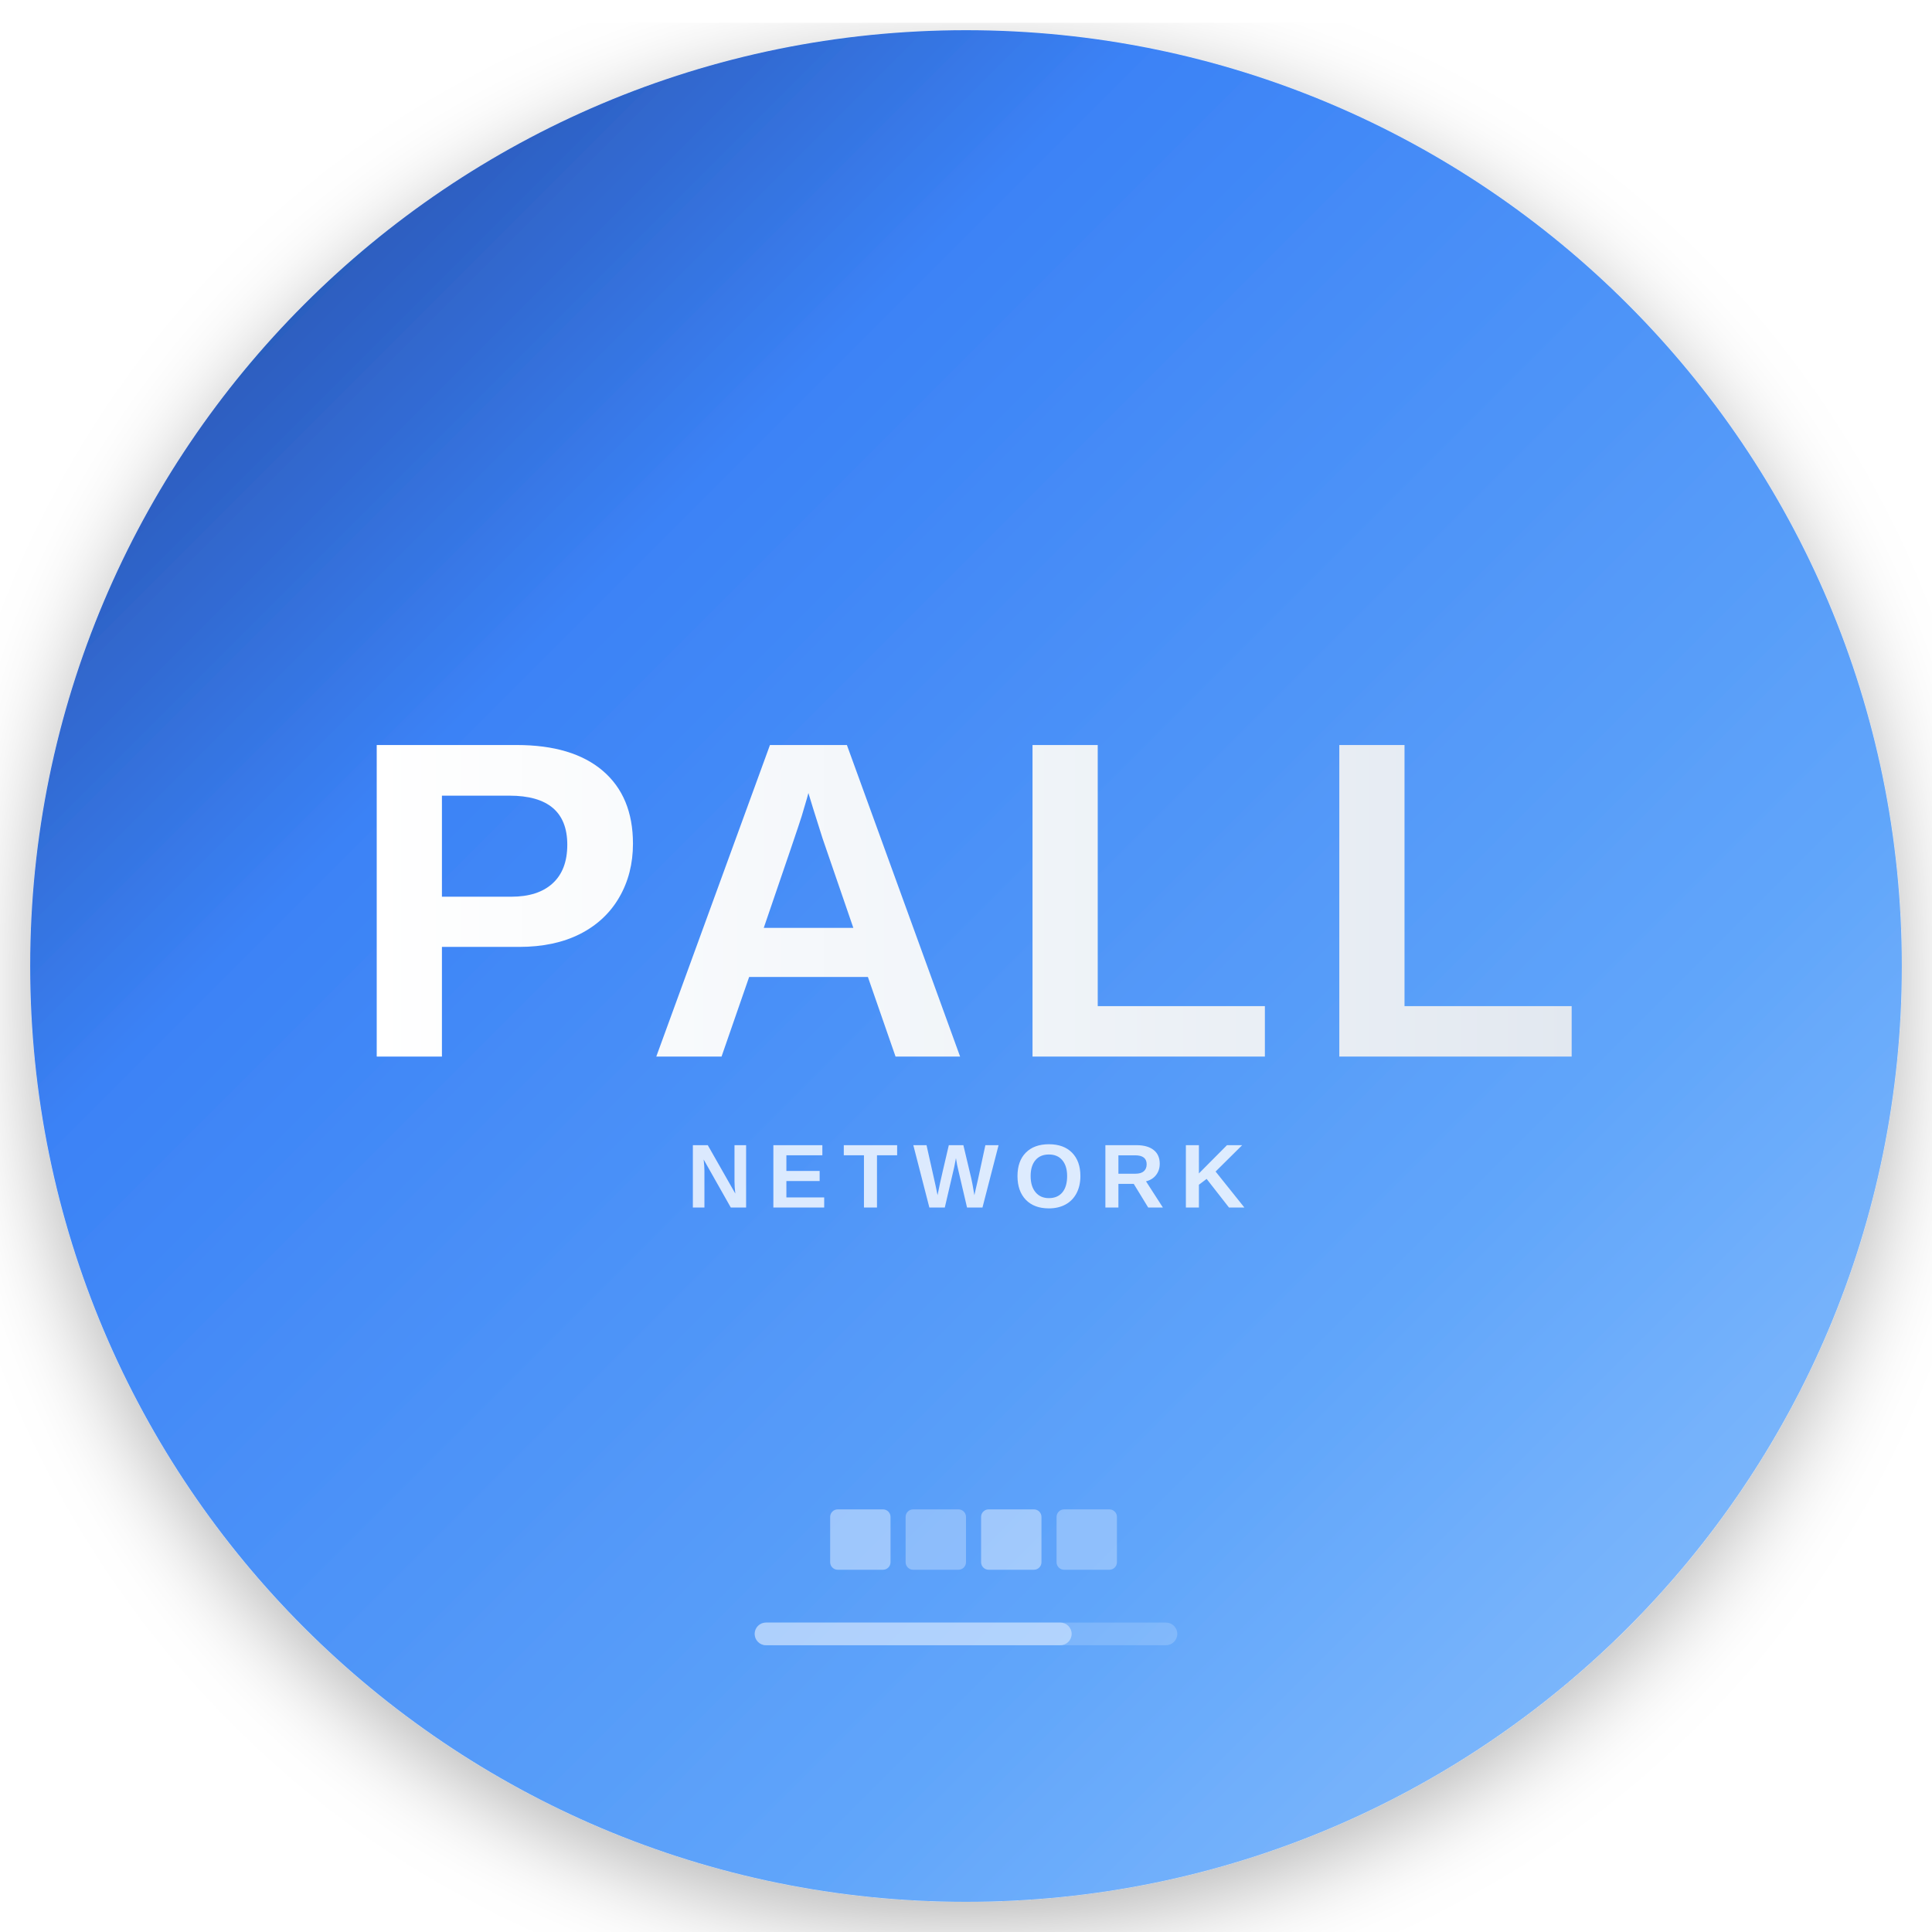
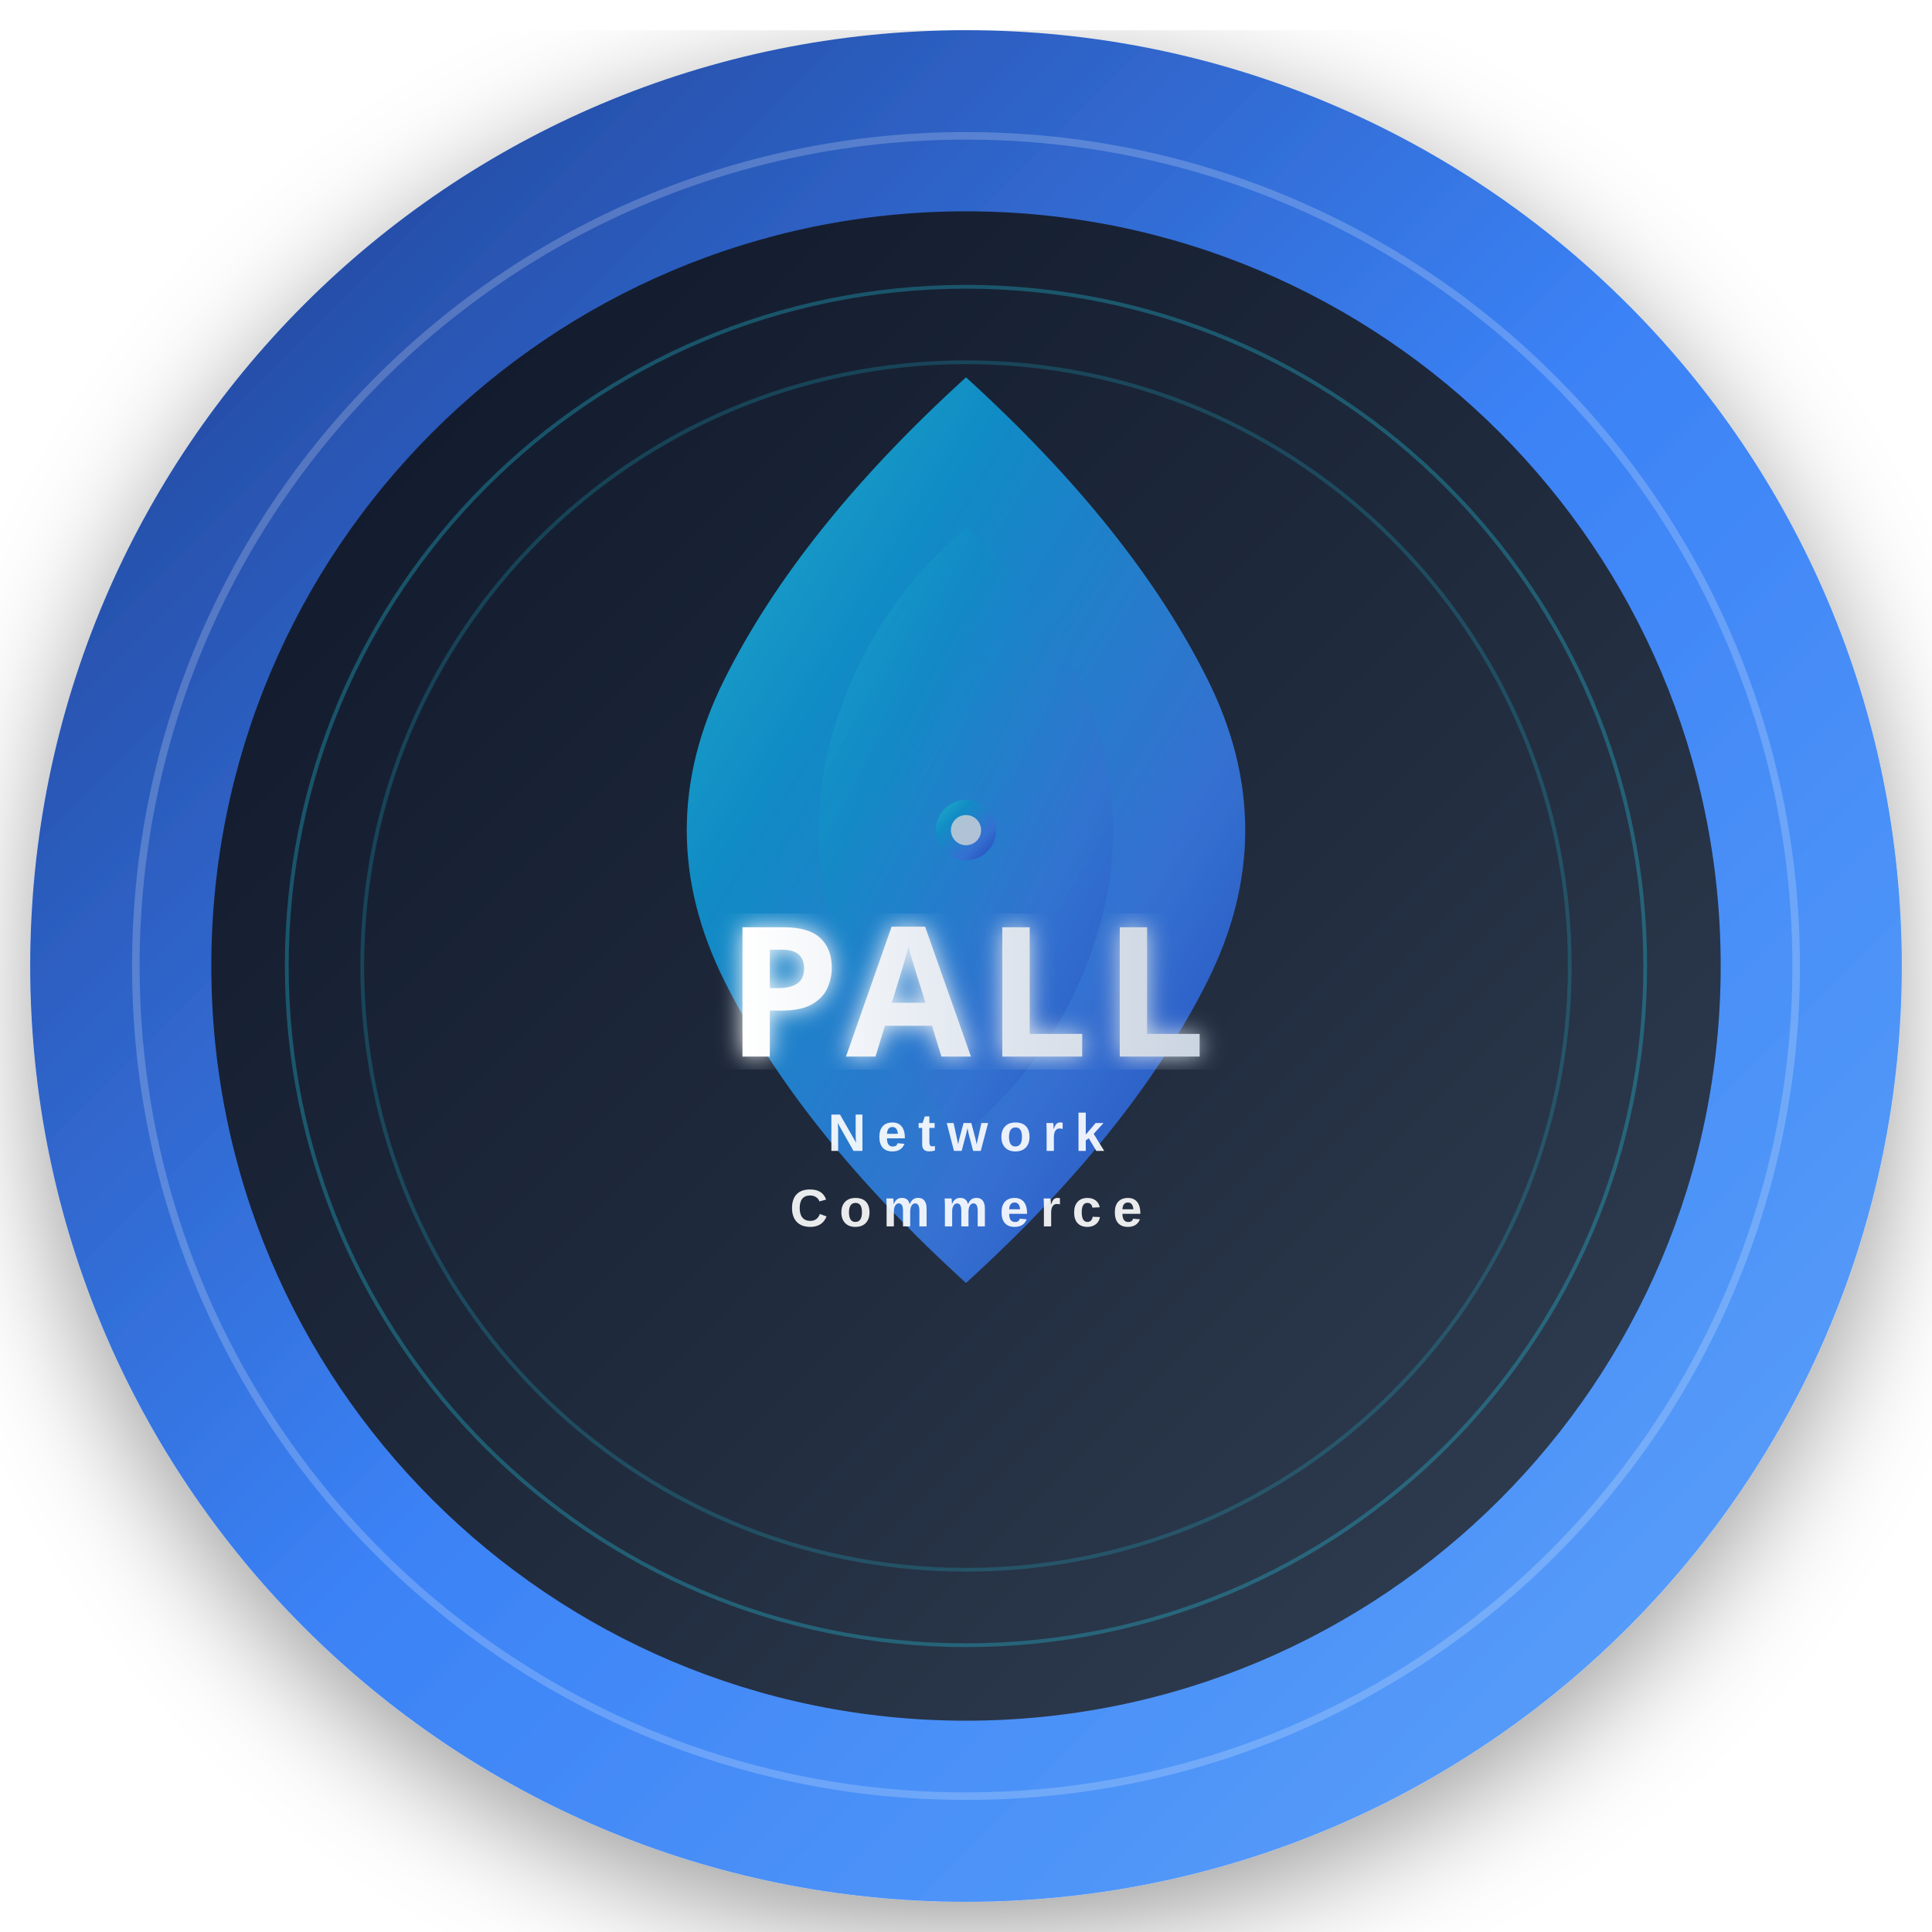
<svg xmlns="http://www.w3.org/2000/svg" width="512" height="512" viewBox="0 0 512 512" fill="none">
  <defs>
-     <linearGradient id="primaryGradient" x1="0%" y1="0%" x2="100%" y2="100%">
+     <linearGradient id="outerRing" x1="0%" y1="0%" x2="100%" y2="100%">
      <stop offset="0%" style="stop-color:#1E3A8A;stop-opacity:1" />
-       <stop offset="30%" style="stop-color:#3B82F6;stop-opacity:1" />
-       <stop offset="70%" style="stop-color:#60A5FA;stop-opacity:1" />
-       <stop offset="100%" style="stop-color:#93C5FD;stop-opacity:1" />
+       <stop offset="50%" style="stop-color:#3B82F6;stop-opacity:1" />
+       <stop offset="100%" style="stop-color:#60A5FA;stop-opacity:1" />
+     </linearGradient>
+     <linearGradient id="innerCircle" x1="0%" y1="0%" x2="100%" y2="100%">
+       <stop offset="0%" style="stop-color:#0F172A;stop-opacity:1" />
+       <stop offset="50%" style="stop-color:#1E293B;stop-opacity:1" />
+       <stop offset="100%" style="stop-color:#334155;stop-opacity:1" />
+     </linearGradient>
+     <linearGradient id="swirlGradient" x1="0%" y1="0%" x2="100%" y2="100%">
+       <stop offset="0%" style="stop-color:#22D3EE;stop-opacity:1" />
+       <stop offset="30%" style="stop-color:#0EA5E9;stop-opacity:1" />
+       <stop offset="70%" style="stop-color:#3B82F6;stop-opacity:1" />
+       <stop offset="100%" style="stop-color:#1D4ED8;stop-opacity:1" />
    </linearGradient>
    <linearGradient id="textGradient" x1="0%" y1="0%" x2="100%" y2="0%">
      <stop offset="0%" style="stop-color:#FFFFFF;stop-opacity:1" />
-       <stop offset="50%" style="stop-color:#F1F5F9;stop-opacity:1" />
-       <stop offset="100%" style="stop-color:#E2E8F0;stop-opacity:1" />
+       <stop offset="50%" style="stop-color:#E2E8F0;stop-opacity:1" />
+       <stop offset="100%" style="stop-color:#CBD5E1;stop-opacity:1" />
    </linearGradient>
    <filter id="shadow">
-       <feDropShadow dx="0" dy="6" stdDeviation="12" flood-color="#000000" flood-opacity="0.3" />
+       <feDropShadow dx="0" dy="8" stdDeviation="16" flood-color="#000000" flood-opacity="0.4" />
+     </filter>
+     <filter id="glow">
+       <feGaussianBlur stdDeviation="3" result="coloredBlur" />
+       <feMerge>
+         <feMergeNode in="coloredBlur" />
+         <feMergeNode in="SourceGraphic" />
+       </feMerge>
    </filter>
  </defs>
-   <circle cx="256" cy="256" r="248" fill="url(#primaryGradient)" filter="url(#shadow)" />
-   <text x="256" y="280" font-family="Arial, sans-serif" font-size="120" font-weight="900" text-anchor="middle" fill="url(#textGradient)" letter-spacing="8px">PALL</text>
-   <text x="256" y="320" font-family="Arial, sans-serif" font-size="24" font-weight="600" text-anchor="middle" fill="rgba(255,255,255,0.8)" letter-spacing="4px">NETWORK</text>
-   <g opacity="0.6">
-     <rect x="220" y="400" width="16" height="16" rx="2" fill="rgba(255,255,255,0.7)" />
-     <rect x="240" y="400" width="16" height="16" rx="2" fill="rgba(255,255,255,0.5)" />
-     <rect x="260" y="400" width="16" height="16" rx="2" fill="rgba(255,255,255,0.7)" />
-     <rect x="280" y="400" width="16" height="16" rx="2" fill="rgba(255,255,255,0.5)" />
-     <rect x="200" y="430" width="112" height="6" rx="3" fill="rgba(255,255,255,0.3)" />
-     <rect x="200" y="430" width="84" height="6" rx="3" fill="rgba(255,255,255,0.8)" />
+   <circle cx="256" cy="256" r="248" fill="url(#outerRing)" filter="url(#shadow)" />
+   <circle cx="256" cy="256" r="220" fill="none" stroke="rgba(255,255,255,0.2)" stroke-width="2" />
+   <circle cx="256" cy="256" r="200" fill="url(#innerCircle)" />
+   <circle cx="256" cy="256" r="180" fill="none" stroke="rgba(34,211,238,0.3)" stroke-width="1" />
+   <circle cx="256" cy="256" r="160" fill="none" stroke="rgba(34,211,238,0.2)" stroke-width="1" />
+   <g fill="url(#swirlGradient)" opacity="0.8">
+     <path d="M256 100 Q300 140 320 180 Q340 220 320 260 Q300 300 256 340 Q212 300 192 260 Q172 220 192 180 Q212 140 256 100 Z" />
+     <path d="M256 140 Q280 160 290 190 Q300 220 290 250 Q280 280 256 300 Q232 280 222 250 Q212 220 222 190 Q232 160 256 140 Z" opacity="0.6" />
+     <circle cx="256" cy="220" r="8" fill="url(#swirlGradient)" />
+     <circle cx="256" cy="220" r="4" fill="rgba(255,255,255,0.8)" />
  </g>
+   <g filter="url(#glow)">
+     <text x="256" y="280" font-family="Arial Black, sans-serif" font-size="48" font-weight="900" text-anchor="middle" fill="url(#textGradient)" letter-spacing="4px">PALL</text>
+   </g>
+   <text x="256" y="305" font-family="Arial, sans-serif" font-size="14" font-weight="600" text-anchor="middle" fill="rgba(255,255,255,0.9)" letter-spacing="3px">Network</text>
+   <text x="256" y="325" font-family="Arial, sans-serif" font-size="14" font-weight="600" text-anchor="middle" fill="rgba(255,255,255,0.9)" letter-spacing="3px">Commerce</text>
</svg>
